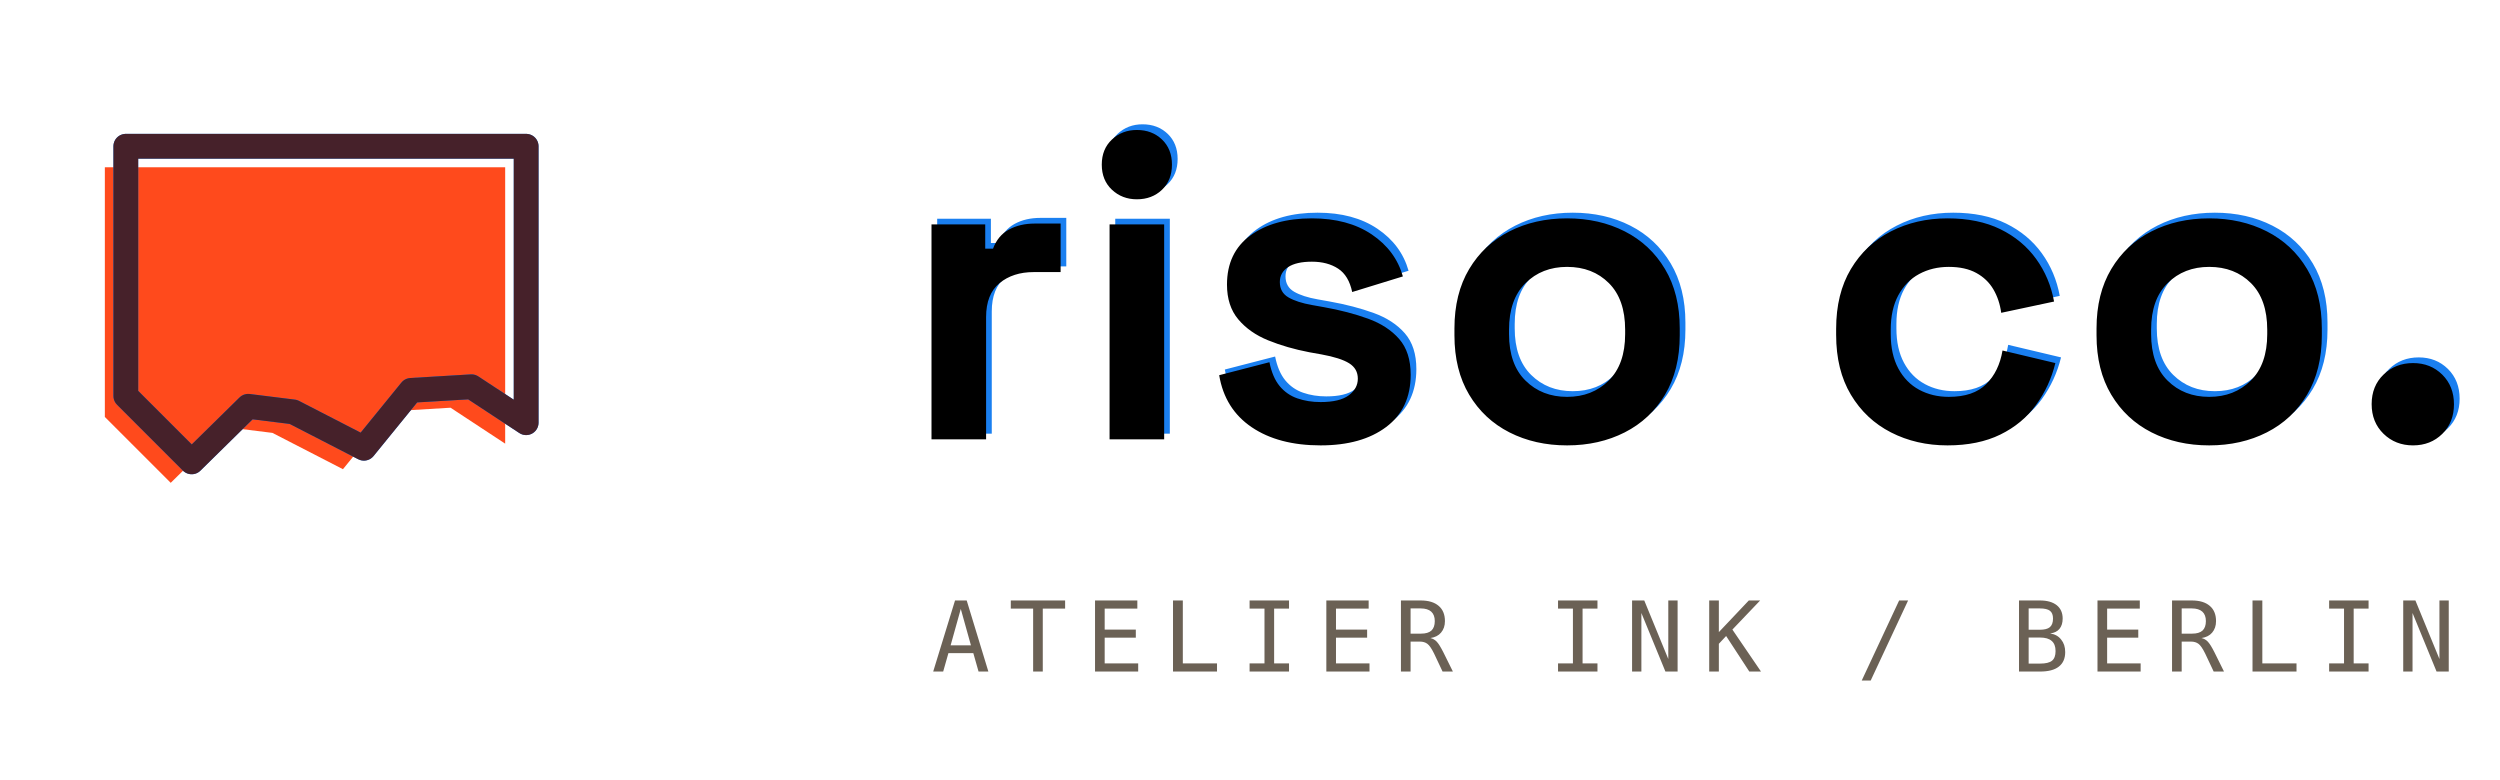
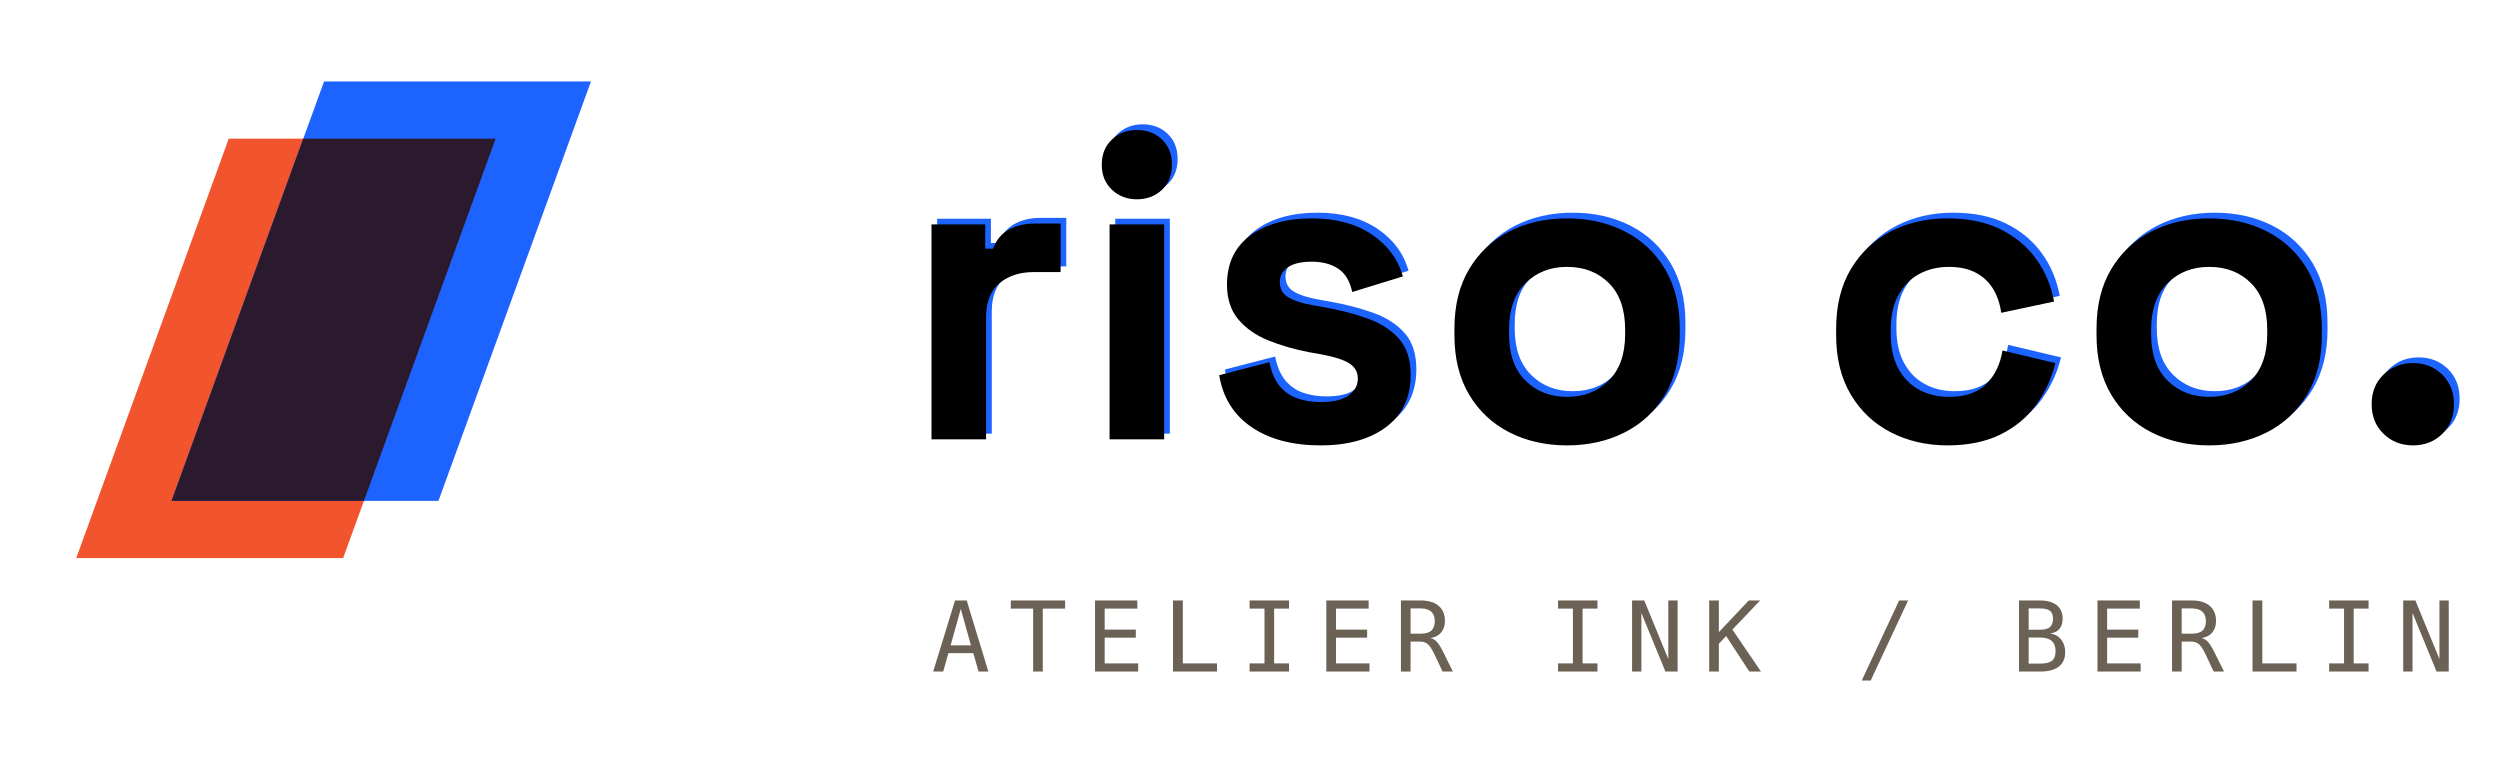
<svg xmlns="http://www.w3.org/2000/svg" viewBox="0 0 230.81 72" role="img" aria-label="Riso Co. — Atelier Ink">
-   <defs>
-     <clipPath id="lk">
-       <path d="M11 13H53V42L47.27 38.23L40.92 38.61L35.98 44.68L28.58 40.87L23.84 40.28L17.91 46.11L11 39.2Z" />
-     </clipPath>
-   </defs>
  <g transform="translate(0 4) scale(0.88)">
-     <path d="M11 13H53V42L47.27 38.23L40.92 38.61L35.98 44.68L28.58 40.87L23.84 40.28L17.91 46.11L11 39.2Z" fill="var(--riso-a, #ff4a1c)" />
-     <path d="M11 13H53V42L47.27 38.23L40.92 38.61L35.98 44.68L28.58 40.87L23.84 40.28L17.91 46.11L11 39.2Z" transform="translate(2.2 -2.2)" fill="none" stroke="var(--riso-b, #1a7ff0)" stroke-width="2.6" stroke-linejoin="round" />
-     <g clip-path="url(#clip)">
-       <path d="M11 13H53V42L47.27 38.23L40.92 38.61L35.98 44.68L28.58 40.87L23.84 40.28L17.91 46.11L11 39.2Z" transform="translate(2.2 -2.2)" fill="none" stroke="var(--riso-overprint, #46212a)" stroke-width="2.6" stroke-linejoin="round" />
-     </g>
+     <defs>
+       <clipPath id="rs-lockup">
+         <path d="M24 10H52L36 54H8Z" />
+       </clipPath>
+     </defs>
+     <path d="M24 10H52L36 54H8Z" fill="var(--rs-mark-a, #F2542D)" />
+     <path d="M34 4H62L46 48H18Z" fill="var(--rs-mark-b, #1D63FF)" />
+     <path d="M34 4H62L46 48H18Z" fill="var(--rs-mark-over, #2B192E)" clip-path="url(#rs-lockup)" />
  </g>
  <g transform="translate(86 12) scale(0.04) translate(-70 714)">
-     <path d="M70.0 0.0V-496.0H194.0V-440.0H212.0Q223.0 -470.0 248.5 -484.0Q274.0 -498.0 308.0 -498.0H368.0V-386.0H306.0Q258.0 -386.0 227.0 -360.5Q196.0 -335.0 196.0 -282.0V0.0ZM481.0 0.0V-496.0H607.0V0.0ZM544.0 -554.0Q510.0 -554.0 486.5 -576.0Q463.0 -598.0 463.0 -634.0Q463.0 -670.0 486.5 -692.0Q510.0 -714.0 544.0 -714.0Q579.0 -714.0 602.0 -692.0Q625.0 -670.0 625.0 -634.0Q625.0 -598.0 602.0 -576.0Q579.0 -554.0 544.0 -554.0ZM968.0 14.0Q871.0 14.0 809.0 -28.0Q747.0 -70.0 734.0 -148.0L850.0 -178.0Q857.0 -143.0 873.5 -123.0Q890.0 -103.0 914.5 -94.5Q939.0 -86.0 968.0 -86.0Q1012.0 -86.0 1033.0 -101.5Q1054.0 -117.0 1054.0 -140.0Q1054.0 -163.0 1034.0 -175.5Q1014.0 -188.0 970.0 -196.0L942.0 -201.0Q890.0 -211.0 847.0 -228.5Q804.0 -246.0 778.0 -277.0Q752.0 -308.0 752.0 -357.0Q752.0 -431.0 806.0 -470.5Q860.0 -510.0 948.0 -510.0Q1031.0 -510.0 1086.0 -473.0Q1141.0 -436.0 1158.0 -376.0L1041.0 -340.0Q1033.0 -378.0 1008.5 -394.0Q984.0 -410.0 948.0 -410.0Q912.0 -410.0 893.0 -397.5Q874.0 -385.0 874.0 -363.0Q874.0 -339.0 894.0 -327.5Q914.0 -316.0 948.0 -310.0L976.0 -305.0Q1032.0 -295.0 1077.5 -278.5Q1123.0 -262.0 1149.5 -231.5Q1176.0 -201.0 1176.0 -149.0Q1176.0 -71.0 1119.5 -28.5Q1063.0 14.0 968.0 14.0ZM1537.0 14.0Q1463.0 14.0 1404.0 -16.0Q1345.0 -46.0 1311.0 -103.0Q1277.0 -160.0 1277.0 -240.0V-256.0Q1277.0 -336.0 1311.0 -393.0Q1345.0 -450.0 1404.0 -480.0Q1463.0 -510.0 1537.0 -510.0Q1611.0 -510.0 1670.0 -480.0Q1729.0 -450.0 1763.0 -393.0Q1797.0 -336.0 1797.0 -256.0V-240.0Q1797.0 -160.0 1763.0 -103.0Q1729.0 -46.0 1670.0 -16.0Q1611.0 14.0 1537.0 14.0ZM1537.0 -98.0Q1595.0 -98.0 1633.0 -135.5Q1671.0 -173.0 1671.0 -243.0V-253.0Q1671.0 -323.0 1633.5 -360.5Q1596.0 -398.0 1537.0 -398.0Q1479.0 -398.0 1441.0 -360.5Q1403.0 -323.0 1403.0 -253.0V-243.0Q1403.0 -173.0 1441.0 -135.5Q1479.0 -98.0 1537.0 -98.0ZM2415.0 14.0Q2343.0 14.0 2284.5 -16.0Q2226.0 -46.0 2192.0 -103.0Q2158.0 -160.0 2158.0 -241.0V-255.0Q2158.0 -336.0 2192.0 -393.0Q2226.0 -450.0 2284.5 -480.0Q2343.0 -510.0 2415.0 -510.0Q2486.0 -510.0 2537.0 -485.0Q2588.0 -460.0 2619.5 -416.5Q2651.0 -373.0 2661.0 -318.0L2539.0 -292.0Q2535.0 -322.0 2521.0 -346.0Q2507.0 -370.0 2481.5 -384.0Q2456.0 -398.0 2418.0 -398.0Q2380.0 -398.0 2349.5 -381.5Q2319.0 -365.0 2301.5 -332.5Q2284.0 -300.0 2284.0 -253.0V-243.0Q2284.0 -196.0 2301.5 -163.5Q2319.0 -131.0 2349.5 -114.5Q2380.0 -98.0 2418.0 -98.0Q2475.0 -98.0 2504.5 -127.5Q2534.0 -157.0 2542.0 -205.0L2664.0 -176.0Q2651.0 -123.0 2619.5 -79.5Q2588.0 -36.0 2537.0 -11.0Q2486.0 14.0 2415.0 14.0ZM3019.0 14.0Q2945.0 14.0 2886.0 -16.0Q2827.0 -46.0 2793.0 -103.0Q2759.0 -160.0 2759.0 -240.0V-256.0Q2759.0 -336.0 2793.0 -393.0Q2827.0 -450.0 2886.0 -480.0Q2945.0 -510.0 3019.0 -510.0Q3093.0 -510.0 3152.0 -480.0Q3211.0 -450.0 3245.0 -393.0Q3279.0 -336.0 3279.0 -256.0V-240.0Q3279.0 -160.0 3245.0 -103.0Q3211.0 -46.0 3152.0 -16.0Q3093.0 14.0 3019.0 14.0ZM3019.0 -98.0Q3077.0 -98.0 3115.0 -135.5Q3153.0 -173.0 3153.0 -243.0V-253.0Q3153.0 -323.0 3115.5 -360.5Q3078.0 -398.0 3019.0 -398.0Q2961.0 -398.0 2923.0 -360.5Q2885.0 -323.0 2885.0 -253.0V-243.0Q2885.0 -173.0 2923.0 -135.5Q2961.0 -98.0 3019.0 -98.0ZM3489.5 14.0Q3449.0 14.0 3421.5 -12.7Q3394.0 -39.5 3394.0 -81.2Q3394.0 -123.0 3421.5 -149.5Q3449.0 -176.0 3489.5 -176.0Q3530.0 -176.0 3557.0 -149.3Q3584.0 -122.5 3584.0 -80.8Q3584.0 -39.0 3557.0 -12.5Q3530.0 14.0 3489.5 14.0Z" transform="translate(13.1 -13.1)" fill="var(--riso-b, #1a7ff0)" />
+     <path d="M70.0 0.0V-496.0H194.0V-440.0H212.0Q223.0 -470.0 248.5 -484.0Q274.0 -498.0 308.0 -498.0H368.0V-386.0H306.0Q258.0 -386.0 227.0 -360.5Q196.0 -335.0 196.0 -282.0V0.0ZM481.0 0.0V-496.0H607.0V0.0ZM544.0 -554.0Q510.0 -554.0 486.5 -576.0Q463.0 -598.0 463.0 -634.0Q463.0 -670.0 486.5 -692.0Q510.0 -714.0 544.0 -714.0Q579.0 -714.0 602.0 -692.0Q625.0 -670.0 625.0 -634.0Q625.0 -598.0 602.0 -576.0Q579.0 -554.0 544.0 -554.0ZM968.0 14.0Q871.0 14.0 809.0 -28.0Q747.0 -70.0 734.0 -148.0L850.0 -178.0Q857.0 -143.0 873.5 -123.0Q890.0 -103.0 914.5 -94.5Q939.0 -86.0 968.0 -86.0Q1012.0 -86.0 1033.0 -101.5Q1054.0 -117.0 1054.0 -140.0Q1054.0 -163.0 1034.0 -175.5Q1014.0 -188.0 970.0 -196.0L942.0 -201.0Q890.0 -211.0 847.0 -228.5Q804.0 -246.0 778.0 -277.0Q752.0 -308.0 752.0 -357.0Q752.0 -431.0 806.0 -470.5Q860.0 -510.0 948.0 -510.0Q1031.0 -510.0 1086.0 -473.0Q1141.0 -436.0 1158.0 -376.0L1041.0 -340.0Q1033.0 -378.0 1008.5 -394.0Q984.0 -410.0 948.0 -410.0Q912.0 -410.0 893.0 -397.5Q874.0 -385.0 874.0 -363.0Q874.0 -339.0 894.0 -327.5Q914.0 -316.0 948.0 -310.0L976.0 -305.0Q1032.0 -295.0 1077.5 -278.5Q1123.0 -262.0 1149.5 -231.5Q1176.0 -201.0 1176.0 -149.0Q1176.0 -71.0 1119.5 -28.5Q1063.0 14.0 968.0 14.0ZM1537.0 14.0Q1463.0 14.0 1404.0 -16.0Q1345.0 -46.0 1311.0 -103.0Q1277.0 -160.0 1277.0 -240.0V-256.0Q1277.0 -336.0 1311.0 -393.0Q1345.0 -450.0 1404.0 -480.0Q1463.0 -510.0 1537.0 -510.0Q1611.0 -510.0 1670.0 -480.0Q1729.0 -450.0 1763.0 -393.0Q1797.0 -336.0 1797.0 -256.0V-240.0Q1797.0 -160.0 1763.0 -103.0Q1729.0 -46.0 1670.0 -16.0Q1611.0 14.0 1537.0 14.0ZM1537.0 -98.0Q1595.0 -98.0 1633.0 -135.5Q1671.0 -173.0 1671.0 -243.0V-253.0Q1671.0 -323.0 1633.5 -360.5Q1596.0 -398.0 1537.0 -398.0Q1479.0 -398.0 1441.0 -360.5Q1403.0 -323.0 1403.0 -253.0V-243.0Q1403.0 -173.0 1441.0 -135.5Q1479.0 -98.0 1537.0 -98.0ZM2415.0 14.0Q2343.0 14.0 2284.5 -16.0Q2226.0 -46.0 2192.0 -103.0Q2158.0 -160.0 2158.0 -241.0V-255.0Q2158.0 -336.0 2192.0 -393.0Q2226.0 -450.0 2284.5 -480.0Q2343.0 -510.0 2415.0 -510.0Q2486.0 -510.0 2537.0 -485.0Q2588.0 -460.0 2619.5 -416.5Q2651.0 -373.0 2661.0 -318.0L2539.0 -292.0Q2535.0 -322.0 2521.0 -346.0Q2507.0 -370.0 2481.5 -384.0Q2456.0 -398.0 2418.0 -398.0Q2380.0 -398.0 2349.5 -381.5Q2319.0 -365.0 2301.5 -332.5Q2284.0 -300.0 2284.0 -253.0V-243.0Q2284.0 -196.0 2301.5 -163.5Q2319.0 -131.0 2349.5 -114.5Q2380.0 -98.0 2418.0 -98.0Q2475.0 -98.0 2504.5 -127.5Q2534.0 -157.0 2542.0 -205.0L2664.0 -176.0Q2651.0 -123.0 2619.5 -79.5Q2588.0 -36.0 2537.0 -11.0Q2486.0 14.0 2415.0 14.0ZM3019.0 14.0Q2945.0 14.0 2886.0 -16.0Q2827.0 -46.0 2793.0 -103.0Q2759.0 -160.0 2759.0 -240.0V-256.0Q2759.0 -336.0 2793.0 -393.0Q2827.0 -450.0 2886.0 -480.0Q2945.0 -510.0 3019.0 -510.0Q3093.0 -510.0 3152.0 -480.0Q3211.0 -450.0 3245.0 -393.0Q3279.0 -336.0 3279.0 -256.0V-240.0Q3279.0 -160.0 3245.0 -103.0Q3211.0 -46.0 3152.0 -16.0Q3093.0 14.0 3019.0 14.0ZM3019.0 -98.0Q3077.0 -98.0 3115.0 -135.5Q3153.0 -173.0 3153.0 -243.0V-253.0Q3153.0 -323.0 3115.5 -360.5Q3078.0 -398.0 3019.0 -398.0Q2961.0 -398.0 2923.0 -360.5Q2885.0 -323.0 2885.0 -253.0V-243.0Q2885.0 -173.0 2923.0 -135.5Q2961.0 -98.0 3019.0 -98.0ZM3489.5 14.0Q3449.0 14.0 3421.5 -12.7Q3394.0 -39.5 3394.0 -81.2Q3394.0 -123.0 3421.5 -149.5Q3449.0 -176.0 3489.5 -176.0Q3530.0 -176.0 3557.0 -149.3Q3584.0 -122.5 3584.0 -80.8Q3584.0 -39.0 3557.0 -12.5Q3530.0 14.0 3489.5 14.0Z" transform="translate(13.1 -13.1)" fill="var(--riso-b, #1d63ff)" />
    <path d="M70.0 0.0V-496.0H194.0V-440.0H212.0Q223.0 -470.0 248.5 -484.0Q274.0 -498.0 308.0 -498.0H368.0V-386.0H306.0Q258.0 -386.0 227.0 -360.5Q196.0 -335.0 196.0 -282.0V0.0ZM481.0 0.0V-496.0H607.0V0.0ZM544.0 -554.0Q510.0 -554.0 486.5 -576.0Q463.0 -598.0 463.0 -634.0Q463.0 -670.0 486.5 -692.0Q510.0 -714.0 544.0 -714.0Q579.0 -714.0 602.0 -692.0Q625.0 -670.0 625.0 -634.0Q625.0 -598.0 602.0 -576.0Q579.0 -554.0 544.0 -554.0ZM968.0 14.0Q871.0 14.0 809.0 -28.0Q747.0 -70.0 734.0 -148.0L850.0 -178.0Q857.0 -143.0 873.5 -123.0Q890.0 -103.0 914.5 -94.5Q939.0 -86.0 968.0 -86.0Q1012.0 -86.0 1033.0 -101.5Q1054.0 -117.0 1054.0 -140.0Q1054.0 -163.0 1034.0 -175.5Q1014.0 -188.0 970.0 -196.0L942.0 -201.0Q890.0 -211.0 847.0 -228.5Q804.0 -246.0 778.0 -277.0Q752.0 -308.0 752.0 -357.0Q752.0 -431.0 806.0 -470.5Q860.0 -510.0 948.0 -510.0Q1031.0 -510.0 1086.0 -473.0Q1141.0 -436.0 1158.0 -376.0L1041.0 -340.0Q1033.0 -378.0 1008.5 -394.0Q984.0 -410.0 948.0 -410.0Q912.0 -410.0 893.0 -397.5Q874.0 -385.0 874.0 -363.0Q874.0 -339.0 894.0 -327.5Q914.0 -316.0 948.0 -310.0L976.0 -305.0Q1032.0 -295.0 1077.5 -278.5Q1123.0 -262.0 1149.5 -231.5Q1176.0 -201.0 1176.0 -149.0Q1176.0 -71.0 1119.5 -28.5Q1063.0 14.0 968.0 14.0ZM1537.0 14.0Q1463.0 14.0 1404.0 -16.0Q1345.0 -46.0 1311.0 -103.0Q1277.0 -160.0 1277.0 -240.0V-256.0Q1277.0 -336.0 1311.0 -393.0Q1345.0 -450.0 1404.0 -480.0Q1463.0 -510.0 1537.0 -510.0Q1611.0 -510.0 1670.0 -480.0Q1729.0 -450.0 1763.0 -393.0Q1797.0 -336.0 1797.0 -256.0V-240.0Q1797.0 -160.0 1763.0 -103.0Q1729.0 -46.0 1670.0 -16.0Q1611.0 14.0 1537.0 14.0ZM1537.0 -98.0Q1595.0 -98.0 1633.0 -135.5Q1671.0 -173.0 1671.0 -243.0V-253.0Q1671.0 -323.0 1633.5 -360.5Q1596.0 -398.0 1537.0 -398.0Q1479.0 -398.0 1441.0 -360.5Q1403.0 -323.0 1403.0 -253.0V-243.0Q1403.0 -173.0 1441.0 -135.5Q1479.0 -98.0 1537.0 -98.0ZM2415.0 14.0Q2343.0 14.0 2284.5 -16.0Q2226.0 -46.0 2192.0 -103.0Q2158.0 -160.0 2158.0 -241.0V-255.0Q2158.0 -336.0 2192.0 -393.0Q2226.0 -450.0 2284.5 -480.0Q2343.0 -510.0 2415.0 -510.0Q2486.0 -510.0 2537.0 -485.0Q2588.0 -460.0 2619.5 -416.5Q2651.0 -373.0 2661.0 -318.0L2539.0 -292.0Q2535.0 -322.0 2521.0 -346.0Q2507.0 -370.0 2481.5 -384.0Q2456.0 -398.0 2418.0 -398.0Q2380.0 -398.0 2349.5 -381.5Q2319.0 -365.0 2301.5 -332.5Q2284.0 -300.0 2284.0 -253.0V-243.0Q2284.0 -196.0 2301.5 -163.5Q2319.0 -131.0 2349.5 -114.5Q2380.0 -98.0 2418.0 -98.0Q2475.0 -98.0 2504.5 -127.5Q2534.0 -157.0 2542.0 -205.0L2664.0 -176.0Q2651.0 -123.0 2619.5 -79.5Q2588.0 -36.0 2537.0 -11.0Q2486.0 14.0 2415.0 14.0ZM3019.0 14.0Q2945.0 14.0 2886.0 -16.0Q2827.0 -46.0 2793.0 -103.0Q2759.0 -160.0 2759.0 -240.0V-256.0Q2759.0 -336.0 2793.0 -393.0Q2827.0 -450.0 2886.0 -480.0Q2945.0 -510.0 3019.0 -510.0Q3093.0 -510.0 3152.0 -480.0Q3211.0 -450.0 3245.0 -393.0Q3279.0 -336.0 3279.0 -256.0V-240.0Q3279.0 -160.0 3245.0 -103.0Q3211.0 -46.0 3152.0 -16.0Q3093.0 14.0 3019.0 14.0ZM3019.0 -98.0Q3077.0 -98.0 3115.0 -135.5Q3153.0 -173.0 3153.0 -243.0V-253.0Q3153.0 -323.0 3115.5 -360.5Q3078.0 -398.0 3019.0 -398.0Q2961.0 -398.0 2923.0 -360.5Q2885.0 -323.0 2885.0 -253.0V-243.0Q2885.0 -173.0 2923.0 -135.5Q2961.0 -98.0 3019.0 -98.0ZM3489.5 14.0Q3449.0 14.0 3421.5 -12.7Q3394.0 -39.5 3394.0 -81.2Q3394.0 -123.0 3421.5 -149.5Q3449.0 -176.0 3489.5 -176.0Q3530.0 -176.0 3557.0 -149.3Q3584.0 -122.5 3584.0 -80.8Q3584.0 -39.0 3557.0 -12.5Q3530.0 14.0 3489.5 14.0Z" fill="currentColor" />
  </g>
  <text x="86" y="62" font-family="ui-monospace, SFMono-Regular, Menlo, monospace" font-size="9" letter-spacing="1.7" fill="var(--riso-muted, #6b6155)">ATELIER INK / BERLIN</text>
</svg>
